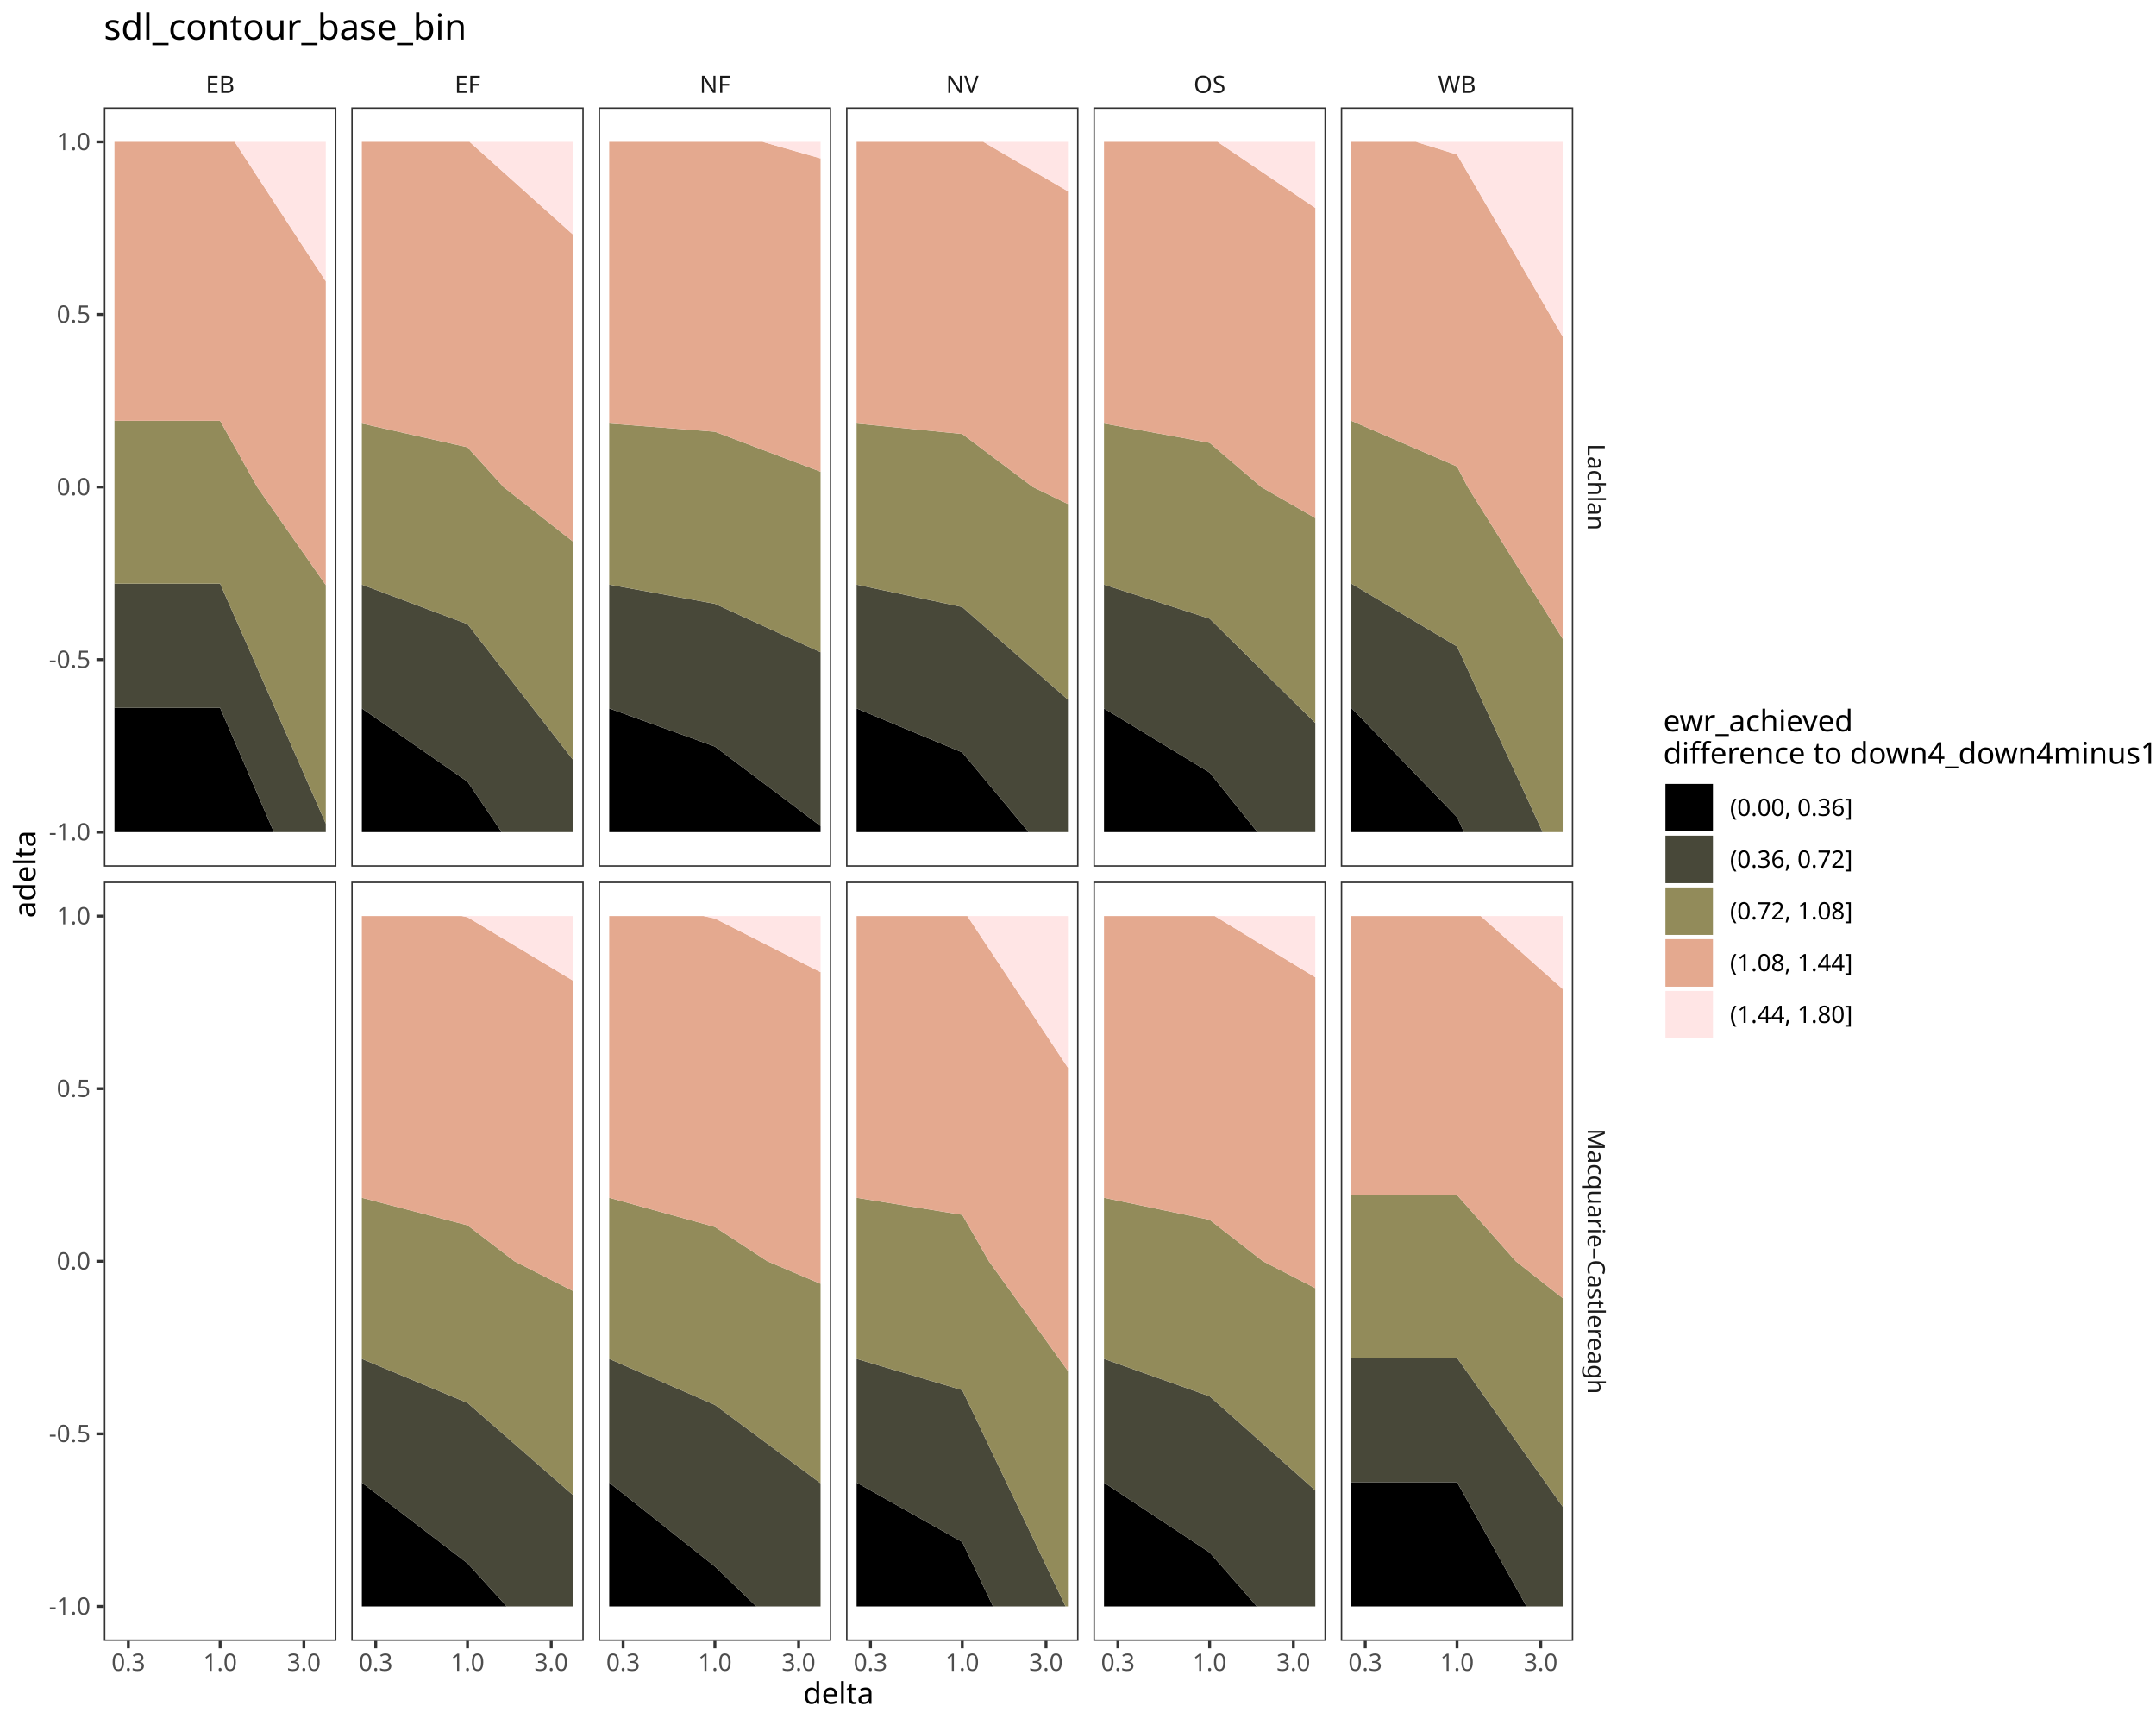
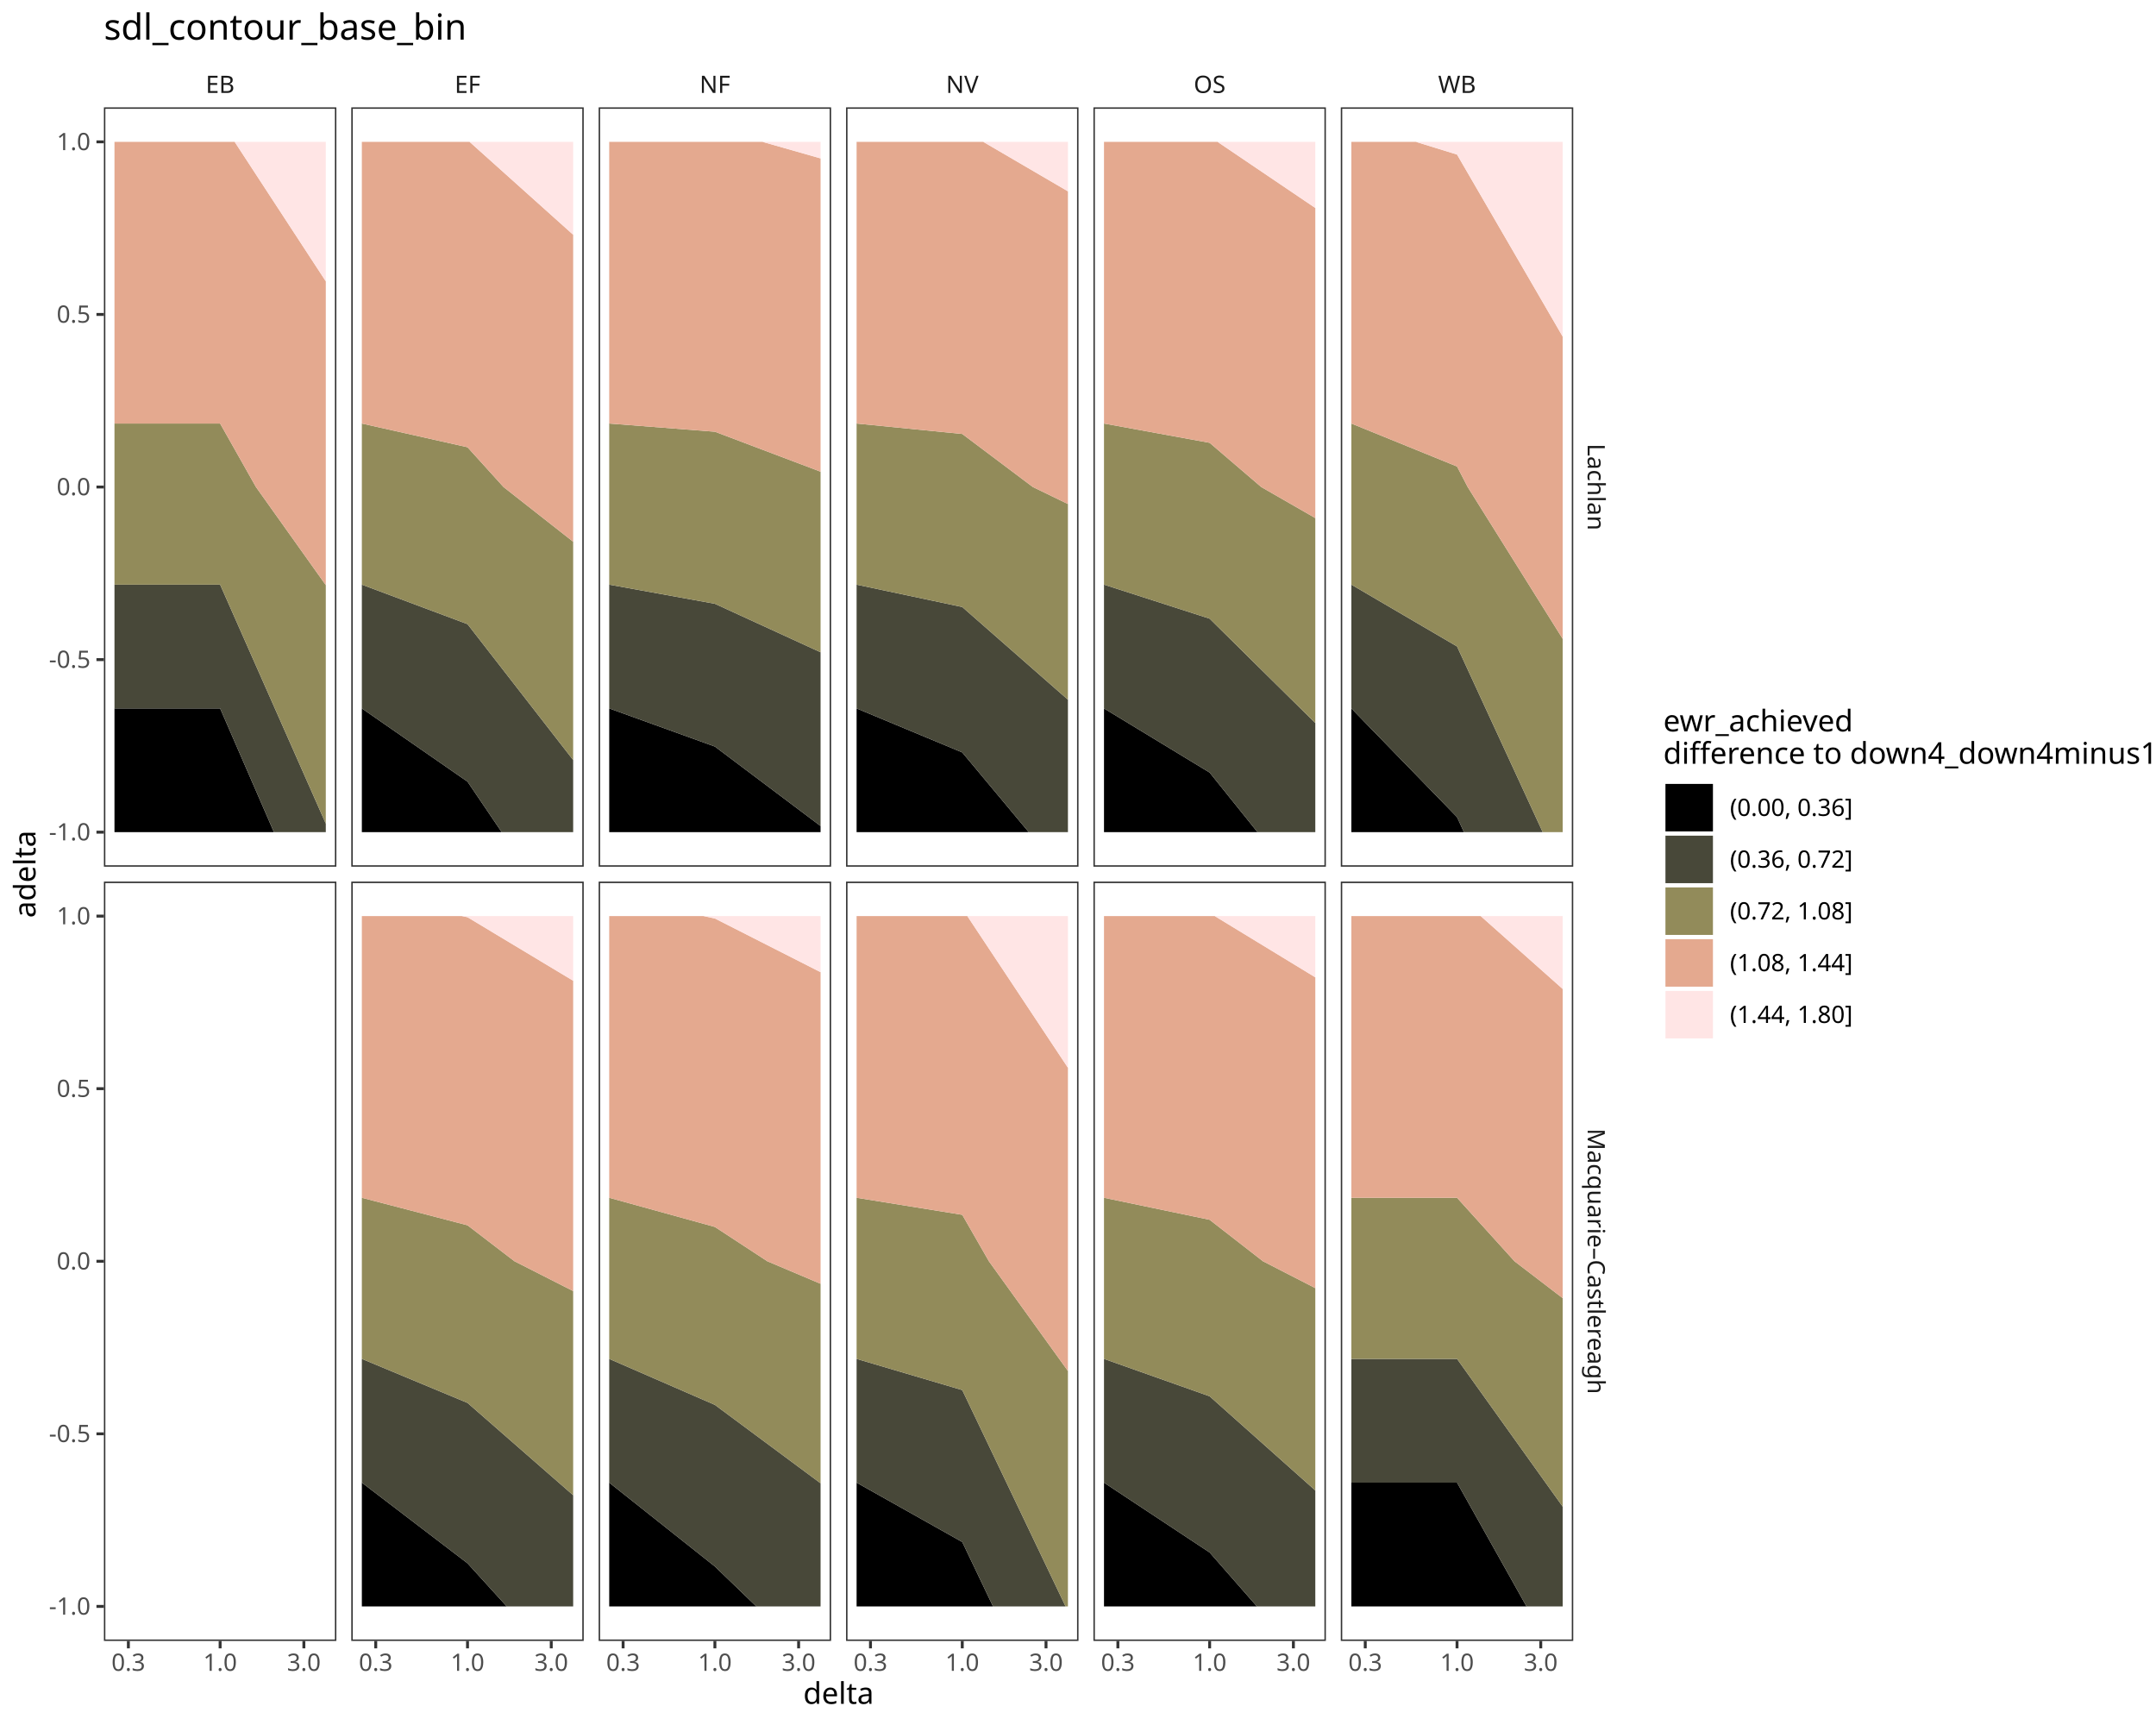
<svg xmlns="http://www.w3.org/2000/svg" class="svglite" data-engine-version="2.0" width="720.00pt" height="576.00pt" viewBox="0 0 720.00 576.00">
  <defs>
    <style type="text/css">
    .svglite line, .svglite polyline, .svglite polygon, .svglite path, .svglite rect, .svglite circle {
      fill: none;
      stroke: #000000;
      stroke-linecap: round;
      stroke-linejoin: round;
      stroke-miterlimit: 10.00;
    }
  </style>
  </defs>
  <rect width="100%" height="100%" style="stroke: none; fill: #FFFFFF;" />
  <defs>
    <clipPath id="cpMC4wMHw3MjAuMDB8MC4wMHw1NzYuMDA=">
      <rect x="0.00" y="0.00" width="720.00" height="576.00" />
    </clipPath>
  </defs>
  <g clip-path="url(#cpMC4wMHw3MjAuMDB8MC4wMHw1NzYuMDA=)">
    <rect x="0" y="0.00" width="720.00" height="576.00" style="stroke-width: 0.97; stroke: #FFFFFF; fill: #FFFFFF;" />
  </g>
  <defs>
    <clipPath id="cpMzQuNzB8MTEyLjMzfDM1Ljg1fDI4OS4zOQ==">
      <rect x="34.70" y="35.85" width="77.63" height="253.55" />
    </clipPath>
  </defs>
  <g clip-path="url(#cpMzQuNzB8MTEyLjMzfDM1Ljg1fDI4OS4zOQ==)">
    <rect x="34.70" y="35.85" width="77.63" height="253.55" style="stroke-width: 0.97; stroke: none; fill: #FFFFFF;" />
-     <path d="M 91.48 277.87 L 73.51 236.38 L 38.23 236.38 L 38.23 277.87 L 73.51 277.87 Z" style="fill-rule: evenodd; fill: #000000; stroke-width: 1.07; stroke: none; stroke-linecap: butt;" />
-     <path d="M 91.48 277.87 L 108.80 277.87 L 108.80 275.02 L 73.51 194.89 L 38.23 194.89 L 38.23 236.38 L 73.51 236.38 Z" style="fill-rule: evenodd; fill: #484839; stroke-width: 1.07; stroke: none; stroke-linecap: butt;" />
-     <path d="M 85.89 162.62 L 73.51 140.51 L 38.23 140.51 L 38.23 162.62 L 38.23 194.89 L 73.51 194.89 L 108.80 275.02 L 108.80 195.37 Z" style="fill-rule: evenodd; fill: #928B5A; stroke-width: 1.07; stroke: none; stroke-linecap: butt;" />
-     <path d="M 38.23 47.37 L 38.23 140.51 L 73.51 140.51 L 85.89 162.62 L 108.80 195.37 L 108.80 162.62 L 108.80 93.93 L 78.37 47.37 L 73.51 47.37 Z" style="fill-rule: evenodd; fill: #E4A98F; stroke-width: 1.07; stroke: none; stroke-linecap: butt;" />
+     <path d="M 91.48 277.87 L 73.51 236.55 L 38.23 236.55 L 38.23 277.87 L 73.51 277.87 Z" style="fill-rule: evenodd; fill: #000000; stroke-width: 1.07; stroke: none; stroke-linecap: butt;" />
+     <path d="M 91.48 277.87 L 108.80 277.87 L 108.80 275.02 L 73.51 195.22 L 38.23 195.22 L 38.23 236.55 L 73.51 236.55 Z" style="fill-rule: evenodd; fill: #484839; stroke-width: 1.07; stroke: none; stroke-linecap: butt;" />
+     <path d="M 85.48 162.62 L 73.51 141.42 L 38.23 141.42 L 38.23 162.62 L 38.23 195.22 L 73.51 195.22 L 108.80 275.02 L 108.80 195.37 Z" style="fill-rule: evenodd; fill: #928B5A; stroke-width: 1.07; stroke: none; stroke-linecap: butt;" />
+     <path d="M 38.23 47.37 L 38.23 141.42 L 73.51 141.42 L 85.48 162.62 L 108.80 195.37 L 108.80 162.62 L 108.80 93.93 L 78.37 47.37 L 73.51 47.37 Z" style="fill-rule: evenodd; fill: #E4A98F; stroke-width: 1.07; stroke: none; stroke-linecap: butt;" />
    <path d="M 78.37 47.37 L 108.80 93.93 L 108.80 47.37 Z" style="fill-rule: evenodd; fill: #FFE5E5; stroke-width: 1.07; stroke: none; stroke-linecap: butt;" />
    <rect x="34.70" y="35.85" width="77.63" height="253.55" style="stroke-width: 0.97; stroke: #333333;" />
  </g>
  <g clip-path="url(#cpMC4wMHw3MjAuMDB8MC4wMHw1NzYuMDA=)">
</g>
  <defs>
    <clipPath id="cpMzQuNzB8MTEyLjMzfDI5NC4zOHw1NDcuOTI=">
      <rect x="34.70" y="294.38" width="77.63" height="253.55" />
    </clipPath>
  </defs>
  <g clip-path="url(#cpMzQuNzB8MTEyLjMzfDI5NC4zOHw1NDcuOTI=)">
    <rect x="34.70" y="294.38" width="77.63" height="253.55" style="stroke-width: 0.97; stroke: none; fill: #FFFFFF;" />
    <rect x="34.70" y="294.38" width="77.63" height="253.55" style="stroke-width: 0.97; stroke: #333333;" />
  </g>
  <g clip-path="url(#cpMC4wMHw3MjAuMDB8MC4wMHw1NzYuMDA=)">
</g>
  <defs>
    <clipPath id="cpMTE3LjMxfDE5NC45NHwzNS44NXwyODkuMzk=">
      <rect x="117.31" y="35.85" width="77.63" height="253.55" />
    </clipPath>
  </defs>
  <g clip-path="url(#cpMTE3LjMxfDE5NC45NHwzNS44NXwyODkuMzk=)">
    <rect x="117.31" y="35.85" width="77.63" height="253.55" style="stroke-width: 0.97; stroke: none; fill: #FFFFFF;" />
    <path d="M 167.55 277.87 L 156.13 261.01 L 120.84 236.55 L 120.84 277.87 L 156.13 277.87 Z" style="fill-rule: evenodd; fill: #000000; stroke-width: 1.07; stroke: none; stroke-linecap: butt;" />
    <path d="M 167.55 277.87 L 191.41 277.87 L 191.41 253.79 L 156.13 208.41 L 120.84 195.22 L 120.84 236.55 L 156.13 261.01 Z" style="fill-rule: evenodd; fill: #484839; stroke-width: 1.07; stroke: none; stroke-linecap: butt;" />
    <path d="M 168.15 162.62 L 156.13 149.34 L 120.84 141.42 L 120.84 162.62 L 120.84 195.22 L 156.13 208.41 L 191.41 253.79 L 191.41 180.89 Z" style="fill-rule: evenodd; fill: #928B5A; stroke-width: 1.07; stroke: none; stroke-linecap: butt;" />
    <path d="M 120.84 47.37 L 120.84 141.42 L 156.13 149.34 L 168.15 162.62 L 191.41 180.89 L 191.41 162.62 L 191.41 78.38 L 156.82 47.37 L 156.13 47.37 Z" style="fill-rule: evenodd; fill: #E4A98F; stroke-width: 1.07; stroke: none; stroke-linecap: butt;" />
    <path d="M 156.82 47.37 L 191.41 78.38 L 191.41 47.37 Z" style="fill-rule: evenodd; fill: #FFE5E5; stroke-width: 1.07; stroke: none; stroke-linecap: butt;" />
    <rect x="117.31" y="35.85" width="77.63" height="253.55" style="stroke-width: 0.97; stroke: #333333;" />
  </g>
  <g clip-path="url(#cpMC4wMHw3MjAuMDB8MC4wMHw1NzYuMDA=)">
</g>
  <defs>
    <clipPath id="cpMTE3LjMxfDE5NC45NHwyOTQuMzh8NTQ3Ljky">
      <rect x="117.31" y="294.38" width="77.63" height="253.55" />
    </clipPath>
  </defs>
  <g clip-path="url(#cpMTE3LjMxfDE5NC45NHwyOTQuMzh8NTQ3Ljky)">
    <rect x="117.31" y="294.38" width="77.63" height="253.55" style="stroke-width: 0.97; stroke: none; fill: #FFFFFF;" />
    <path d="M 169.22 536.40 L 156.13 522.01 L 120.84 495.07 L 120.84 536.40 L 156.13 536.40 Z" style="fill-rule: evenodd; fill: #000000; stroke-width: 1.07; stroke: none; stroke-linecap: butt;" />
    <path d="M 169.22 536.40 L 191.41 536.40 L 191.41 499.28 L 156.13 468.45 L 120.84 453.75 L 120.84 495.07 L 156.13 522.01 Z" style="fill-rule: evenodd; fill: #484839; stroke-width: 1.07; stroke: none; stroke-linecap: butt;" />
    <path d="M 171.81 421.15 L 156.13 409.14 L 120.84 399.95 L 120.84 421.15 L 120.84 453.75 L 156.13 468.45 L 191.41 499.28 L 191.41 431.10 Z" style="fill-rule: evenodd; fill: #928B5A; stroke-width: 1.07; stroke: none; stroke-linecap: butt;" />
    <path d="M 154.22 305.90 L 120.84 305.90 L 120.84 399.95 L 156.13 409.14 L 171.81 421.15 L 191.41 431.10 L 191.41 421.15 L 191.41 327.48 L 156.13 306.27 Z" style="fill-rule: evenodd; fill: #E4A98F; stroke-width: 1.07; stroke: none; stroke-linecap: butt;" />
    <path d="M 191.41 305.90 L 156.13 305.90 L 154.22 305.90 L 156.13 306.27 L 191.41 327.48 Z" style="fill-rule: evenodd; fill: #FFE5E5; stroke-width: 1.07; stroke: none; stroke-linecap: butt;" />
    <rect x="117.31" y="294.38" width="77.63" height="253.55" style="stroke-width: 0.97; stroke: #333333;" />
  </g>
  <g clip-path="url(#cpMC4wMHw3MjAuMDB8MC4wMHw1NzYuMDA=)">
</g>
  <defs>
    <clipPath id="cpMTk5LjkyfDI3Ny41NXwzNS44NXwyODkuMzk=">
      <rect x="199.92" y="35.85" width="77.63" height="253.55" />
    </clipPath>
  </defs>
  <g clip-path="url(#cpMTk5LjkyfDI3Ny41NXwzNS44NXwyODkuMzk=)">
    <rect x="199.92" y="35.85" width="77.63" height="253.55" style="stroke-width: 0.97; stroke: none; fill: #FFFFFF;" />
    <path d="M 274.03 275.82 L 238.74 249.29 L 203.45 236.55 L 203.45 277.87 L 238.74 277.87 L 274.03 277.87 Z" style="fill-rule: evenodd; fill: #000000; stroke-width: 1.07; stroke: none; stroke-linecap: butt;" />
    <path d="M 274.03 217.80 L 238.74 201.61 L 203.45 195.22 L 203.45 236.55 L 238.74 249.29 L 274.03 275.82 Z" style="fill-rule: evenodd; fill: #484839; stroke-width: 1.07; stroke: none; stroke-linecap: butt;" />
    <path d="M 274.03 162.62 L 274.03 157.50 L 238.74 144.16 L 203.45 141.42 L 203.45 162.62 L 203.45 195.22 L 238.74 201.61 L 274.03 217.80 Z" style="fill-rule: evenodd; fill: #928B5A; stroke-width: 1.07; stroke: none; stroke-linecap: butt;" />
    <path d="M 254.66 47.37 L 238.74 47.37 L 203.45 47.37 L 203.45 141.42 L 238.74 144.16 L 274.03 157.50 L 274.03 52.89 Z" style="fill-rule: evenodd; fill: #E4A98F; stroke-width: 1.07; stroke: none; stroke-linecap: butt;" />
    <path d="M 254.66 47.37 L 274.03 52.89 L 274.03 47.37 Z" style="fill-rule: evenodd; fill: #FFE5E5; stroke-width: 1.07; stroke: none; stroke-linecap: butt;" />
    <rect x="199.92" y="35.85" width="77.63" height="253.55" style="stroke-width: 0.97; stroke: #333333;" />
  </g>
  <g clip-path="url(#cpMC4wMHw3MjAuMDB8MC4wMHw1NzYuMDA=)">
</g>
  <defs>
    <clipPath id="cpMTk5LjkyfDI3Ny41NXwyOTQuMzh8NTQ3Ljky">
      <rect x="199.92" y="294.38" width="77.63" height="253.55" />
    </clipPath>
  </defs>
  <g clip-path="url(#cpMTk5LjkyfDI3Ny41NXwyOTQuMzh8NTQ3Ljky)">
    <rect x="199.92" y="294.38" width="77.63" height="253.55" style="stroke-width: 0.97; stroke: none; fill: #FFFFFF;" />
    <path d="M 252.58 536.40 L 238.74 523.07 L 203.45 495.07 L 203.45 536.40 L 238.74 536.40 Z" style="fill-rule: evenodd; fill: #000000; stroke-width: 1.07; stroke: none; stroke-linecap: butt;" />
    <path d="M 252.58 536.40 L 274.03 536.40 L 274.03 495.28 L 238.74 469.11 L 203.45 453.75 L 203.45 495.07 L 238.74 523.07 Z" style="fill-rule: evenodd; fill: #484839; stroke-width: 1.07; stroke: none; stroke-linecap: butt;" />
    <path d="M 256.25 421.15 L 238.74 409.69 L 203.45 399.95 L 203.45 421.15 L 203.45 453.75 L 238.74 469.11 L 274.03 495.28 L 274.03 428.67 Z" style="fill-rule: evenodd; fill: #928B5A; stroke-width: 1.07; stroke: none; stroke-linecap: butt;" />
    <path d="M 234.96 305.90 L 203.45 305.90 L 203.45 399.95 L 238.74 409.69 L 256.25 421.15 L 274.03 428.67 L 274.03 421.15 L 274.03 324.62 L 238.74 306.69 Z" style="fill-rule: evenodd; fill: #E4A98F; stroke-width: 1.07; stroke: none; stroke-linecap: butt;" />
    <path d="M 274.03 305.90 L 238.74 305.90 L 234.96 305.90 L 238.74 306.69 L 274.03 324.62 Z" style="fill-rule: evenodd; fill: #FFE5E5; stroke-width: 1.07; stroke: none; stroke-linecap: butt;" />
    <rect x="199.92" y="294.38" width="77.63" height="253.55" style="stroke-width: 0.97; stroke: #333333;" />
  </g>
  <g clip-path="url(#cpMC4wMHw3MjAuMDB8MC4wMHw1NzYuMDA=)">
</g>
  <defs>
    <clipPath id="cpMjgyLjU0fDM2MC4xN3wzNS44NXwyODkuMzk=">
      <rect x="282.54" y="35.85" width="77.63" height="253.55" />
    </clipPath>
  </defs>
  <g clip-path="url(#cpMjgyLjU0fDM2MC4xN3wzNS44NXwyODkuMzk=)">
    <rect x="282.54" y="35.85" width="77.63" height="253.55" style="stroke-width: 0.97; stroke: none; fill: #FFFFFF;" />
    <path d="M 343.55 277.87 L 321.35 251.25 L 286.06 236.55 L 286.06 277.87 L 321.35 277.87 Z" style="fill-rule: evenodd; fill: #000000; stroke-width: 1.07; stroke: none; stroke-linecap: butt;" />
    <path d="M 343.55 277.87 L 356.64 277.87 L 356.64 233.64 L 321.35 202.69 L 286.06 195.22 L 286.06 236.55 L 321.35 251.25 Z" style="fill-rule: evenodd; fill: #484839; stroke-width: 1.07; stroke: none; stroke-linecap: butt;" />
    <path d="M 344.92 162.62 L 321.35 144.91 L 286.06 141.42 L 286.06 162.62 L 286.06 195.22 L 321.35 202.69 L 356.64 233.64 L 356.64 168.30 Z" style="fill-rule: evenodd; fill: #928B5A; stroke-width: 1.07; stroke: none; stroke-linecap: butt;" />
    <path d="M 286.06 47.37 L 286.06 141.42 L 321.35 144.91 L 344.92 162.62 L 356.64 168.30 L 356.64 162.62 L 356.64 63.88 L 328.37 47.37 L 321.35 47.37 Z" style="fill-rule: evenodd; fill: #E4A98F; stroke-width: 1.07; stroke: none; stroke-linecap: butt;" />
    <path d="M 328.37 47.37 L 356.64 63.88 L 356.64 47.37 Z" style="fill-rule: evenodd; fill: #FFE5E5; stroke-width: 1.07; stroke: none; stroke-linecap: butt;" />
    <rect x="282.54" y="35.85" width="77.63" height="253.55" style="stroke-width: 0.97; stroke: #333333;" />
  </g>
  <g clip-path="url(#cpMC4wMHw3MjAuMDB8MC4wMHw1NzYuMDA=)">
</g>
  <defs>
    <clipPath id="cpMjgyLjU0fDM2MC4xN3wyOTQuMzh8NTQ3Ljky">
      <rect x="282.54" y="294.38" width="77.63" height="253.55" />
    </clipPath>
  </defs>
  <g clip-path="url(#cpMjgyLjU0fDM2MC4xN3wyOTQuMzh8NTQ3Ljky)">
    <rect x="282.54" y="294.38" width="77.63" height="253.55" style="stroke-width: 0.97; stroke: none; fill: #FFFFFF;" />
    <path d="M 331.62 536.40 L 321.35 514.90 L 286.06 495.07 L 286.06 536.40 L 321.35 536.40 Z" style="fill-rule: evenodd; fill: #000000; stroke-width: 1.07; stroke: none; stroke-linecap: butt;" />
    <path d="M 331.62 536.40 L 355.85 536.40 L 321.35 464.17 L 286.06 453.75 L 286.06 495.07 L 321.35 514.90 Z" style="fill-rule: evenodd; fill: #484839; stroke-width: 1.07; stroke: none; stroke-linecap: butt;" />
    <path d="M 355.85 536.40 L 356.64 536.40 L 356.64 457.79 L 330.25 421.15 L 321.35 405.64 L 286.06 399.95 L 286.06 421.15 L 286.06 453.75 L 321.35 464.17 Z" style="fill-rule: evenodd; fill: #928B5A; stroke-width: 1.07; stroke: none; stroke-linecap: butt;" />
    <path d="M 286.06 305.90 L 286.06 399.95 L 321.35 405.64 L 330.25 421.15 L 356.64 457.79 L 356.64 421.15 L 356.64 356.53 L 323.05 305.90 L 321.35 305.90 Z" style="fill-rule: evenodd; fill: #E4A98F; stroke-width: 1.07; stroke: none; stroke-linecap: butt;" />
    <path d="M 323.05 305.90 L 356.64 356.53 L 356.64 305.90 Z" style="fill-rule: evenodd; fill: #FFE5E5; stroke-width: 1.07; stroke: none; stroke-linecap: butt;" />
    <rect x="282.54" y="294.38" width="77.63" height="253.55" style="stroke-width: 0.97; stroke: #333333;" />
  </g>
  <g clip-path="url(#cpMC4wMHw3MjAuMDB8MC4wMHw1NzYuMDA=)">
</g>
  <defs>
    <clipPath id="cpMzY1LjE1fDQ0Mi43OHwzNS44NXwyODkuMzk=">
      <rect x="365.15" y="35.85" width="77.63" height="253.55" />
    </clipPath>
  </defs>
  <g clip-path="url(#cpMzY1LjE1fDQ0Mi43OHwzNS44NXwyODkuMzk=)">
    <rect x="365.15" y="35.85" width="77.63" height="253.55" style="stroke-width: 0.97; stroke: none; fill: #FFFFFF;" />
    <path d="M 419.95 277.87 L 403.96 257.97 L 368.68 236.55 L 368.68 277.87 L 403.96 277.87 Z" style="fill-rule: evenodd; fill: #000000; stroke-width: 1.07; stroke: none; stroke-linecap: butt;" />
    <path d="M 419.95 277.87 L 439.25 277.87 L 439.25 241.43 L 403.96 206.58 L 368.68 195.22 L 368.68 236.55 L 403.96 257.97 Z" style="fill-rule: evenodd; fill: #484839; stroke-width: 1.07; stroke: none; stroke-linecap: butt;" />
    <path d="M 421.19 162.62 L 403.96 147.86 L 368.68 141.42 L 368.68 162.62 L 368.68 195.22 L 403.96 206.58 L 439.25 241.43 L 439.25 172.99 Z" style="fill-rule: evenodd; fill: #928B5A; stroke-width: 1.07; stroke: none; stroke-linecap: butt;" />
    <path d="M 368.68 47.37 L 368.68 141.42 L 403.96 147.86 L 421.19 162.62 L 439.25 172.99 L 439.25 162.62 L 439.25 69.44 L 406.61 47.37 L 403.96 47.37 Z" style="fill-rule: evenodd; fill: #E4A98F; stroke-width: 1.07; stroke: none; stroke-linecap: butt;" />
    <path d="M 406.61 47.37 L 439.25 69.44 L 439.25 47.37 Z" style="fill-rule: evenodd; fill: #FFE5E5; stroke-width: 1.07; stroke: none; stroke-linecap: butt;" />
    <rect x="365.15" y="35.85" width="77.63" height="253.55" style="stroke-width: 0.97; stroke: #333333;" />
  </g>
  <g clip-path="url(#cpMC4wMHw3MjAuMDB8MC4wMHw1NzYuMDA=)">
</g>
  <defs>
    <clipPath id="cpMzY1LjE1fDQ0Mi43OHwyOTQuMzh8NTQ3Ljky">
      <rect x="365.15" y="294.38" width="77.63" height="253.55" />
    </clipPath>
  </defs>
  <g clip-path="url(#cpMzY1LjE1fDQ0Mi43OHwyOTQuMzh8NTQ3Ljky)">
    <rect x="365.15" y="294.38" width="77.63" height="253.55" style="stroke-width: 0.97; stroke: none; fill: #FFFFFF;" />
    <path d="M 419.74 536.40 L 403.96 518.39 L 368.68 495.07 L 368.68 536.40 L 403.96 536.40 Z" style="fill-rule: evenodd; fill: #000000; stroke-width: 1.07; stroke: none; stroke-linecap: butt;" />
    <path d="M 419.74 536.40 L 439.25 536.40 L 439.25 497.68 L 403.96 466.24 L 368.68 453.75 L 368.68 495.07 L 403.96 518.39 Z" style="fill-rule: evenodd; fill: #484839; stroke-width: 1.07; stroke: none; stroke-linecap: butt;" />
    <path d="M 421.77 421.15 L 403.96 407.30 L 368.68 399.95 L 368.68 421.15 L 368.68 453.75 L 403.96 466.24 L 439.25 497.68 L 439.25 430.12 Z" style="fill-rule: evenodd; fill: #928B5A; stroke-width: 1.07; stroke: none; stroke-linecap: butt;" />
    <path d="M 368.68 305.90 L 368.68 399.95 L 403.96 407.30 L 421.77 421.15 L 439.25 430.12 L 439.25 421.15 L 439.25 326.34 L 405.69 305.90 L 403.96 305.90 Z" style="fill-rule: evenodd; fill: #E4A98F; stroke-width: 1.07; stroke: none; stroke-linecap: butt;" />
    <path d="M 405.69 305.90 L 439.25 326.34 L 439.25 305.90 Z" style="fill-rule: evenodd; fill: #FFE5E5; stroke-width: 1.07; stroke: none; stroke-linecap: butt;" />
    <rect x="365.15" y="294.38" width="77.63" height="253.55" style="stroke-width: 0.97; stroke: #333333;" />
  </g>
  <g clip-path="url(#cpMC4wMHw3MjAuMDB8MC4wMHw1NzYuMDA=)">
</g>
  <defs>
    <clipPath id="cpNDQ3Ljc2fDUyNS4zOXwzNS44NXwyODkuMzk=">
      <rect x="447.76" y="35.85" width="77.63" height="253.55" />
    </clipPath>
  </defs>
  <g clip-path="url(#cpNDQ3Ljc2fDUyNS4zOXwzNS44NXwyODkuMzk=)">
    <rect x="447.76" y="35.85" width="77.63" height="253.55" style="stroke-width: 0.97; stroke: none; fill: #FFFFFF;" />
-     <path d="M 488.89 277.87 L 486.58 272.85 L 451.29 236.38 L 451.29 277.87 L 486.58 277.87 Z" style="fill-rule: evenodd; fill: #000000; stroke-width: 1.07; stroke: none; stroke-linecap: butt;" />
-     <path d="M 488.89 277.87 L 515.19 277.87 L 486.58 215.86 L 451.29 194.89 L 451.29 236.38 L 486.58 272.85 Z" style="fill-rule: evenodd; fill: #484839; stroke-width: 1.07; stroke: none; stroke-linecap: butt;" />
-     <path d="M 515.19 277.87 L 521.86 277.87 L 521.86 213.31 L 490.14 162.62 L 486.58 155.77 L 451.29 140.51 L 451.29 162.62 L 451.29 194.89 L 486.58 215.86 Z" style="fill-rule: evenodd; fill: #928B5A; stroke-width: 1.07; stroke: none; stroke-linecap: butt;" />
-     <path d="M 472.86 47.37 L 451.29 47.37 L 451.29 140.51 L 486.58 155.77 L 490.14 162.62 L 521.86 213.31 L 521.86 162.62 L 521.86 112.38 L 486.58 51.60 Z" style="fill-rule: evenodd; fill: #E4A98F; stroke-width: 1.07; stroke: none; stroke-linecap: butt;" />
+     <path d="M 488.89 277.87 L 486.58 272.85 L 451.29 236.55 L 451.29 277.87 L 486.58 277.87 Z" style="fill-rule: evenodd; fill: #000000; stroke-width: 1.07; stroke: none; stroke-linecap: butt;" />
+     <path d="M 488.89 277.87 L 515.19 277.87 L 486.58 215.86 L 451.29 195.22 L 451.29 236.55 L 486.58 272.85 Z" style="fill-rule: evenodd; fill: #484839; stroke-width: 1.07; stroke: none; stroke-linecap: butt;" />
+     <path d="M 515.19 277.87 L 521.86 277.87 L 521.86 213.31 L 490.14 162.62 L 486.58 155.77 L 451.29 141.42 L 451.29 162.62 L 451.29 195.22 L 486.58 215.86 Z" style="fill-rule: evenodd; fill: #928B5A; stroke-width: 1.07; stroke: none; stroke-linecap: butt;" />
+     <path d="M 472.86 47.37 L 451.29 47.37 L 451.29 141.42 L 486.58 155.77 L 490.14 162.62 L 521.86 213.31 L 521.86 162.62 L 521.86 112.38 L 486.58 51.60 Z" style="fill-rule: evenodd; fill: #E4A98F; stroke-width: 1.07; stroke: none; stroke-linecap: butt;" />
    <path d="M 521.86 47.37 L 486.58 47.37 L 472.86 47.37 L 486.58 51.60 L 521.86 112.38 Z" style="fill-rule: evenodd; fill: #FFE5E5; stroke-width: 1.07; stroke: none; stroke-linecap: butt;" />
    <rect x="447.76" y="35.85" width="77.63" height="253.55" style="stroke-width: 0.97; stroke: #333333;" />
  </g>
  <g clip-path="url(#cpMC4wMHw3MjAuMDB8MC4wMHw1NzYuMDA=)">
</g>
  <defs>
    <clipPath id="cpNDQ3Ljc2fDUyNS4zOXwyOTQuMzh8NTQ3Ljky">
      <rect x="447.76" y="294.38" width="77.63" height="253.55" />
    </clipPath>
  </defs>
  <g clip-path="url(#cpNDQ3Ljc2fDUyNS4zOXwyOTQuMzh8NTQ3Ljky)">
    <rect x="447.76" y="294.38" width="77.63" height="253.55" style="stroke-width: 0.97; stroke: none; fill: #FFFFFF;" />
-     <path d="M 509.77 536.40 L 486.58 494.91 L 451.29 494.91 L 451.29 536.40 L 486.58 536.40 Z" style="fill-rule: evenodd; fill: #000000; stroke-width: 1.07; stroke: none; stroke-linecap: butt;" />
-     <path d="M 509.77 536.40 L 521.86 536.40 L 521.86 503.08 L 486.58 453.42 L 451.29 453.42 L 451.29 494.91 L 486.58 494.91 Z" style="fill-rule: evenodd; fill: #484839; stroke-width: 1.07; stroke: none; stroke-linecap: butt;" />
-     <path d="M 506.22 421.15 L 486.58 399.04 L 451.29 399.04 L 451.29 421.15 L 451.29 453.42 L 486.58 453.42 L 521.86 503.08 L 521.86 433.47 Z" style="fill-rule: evenodd; fill: #928B5A; stroke-width: 1.07; stroke: none; stroke-linecap: butt;" />
-     <path d="M 451.29 305.90 L 451.29 399.04 L 486.58 399.04 L 506.22 421.15 L 521.86 433.47 L 521.86 421.15 L 521.86 330.22 L 494.50 305.90 L 486.58 305.90 Z" style="fill-rule: evenodd; fill: #E4A98F; stroke-width: 1.07; stroke: none; stroke-linecap: butt;" />
+     <path d="M 509.77 536.40 L 486.58 495.07 L 451.29 495.07 L 451.29 536.40 L 486.58 536.40 Z" style="fill-rule: evenodd; fill: #000000; stroke-width: 1.07; stroke: none; stroke-linecap: butt;" />
+     <path d="M 509.77 536.40 L 521.86 536.40 L 521.86 503.08 L 486.58 453.75 L 451.29 453.75 L 451.29 495.07 L 486.58 495.07 Z" style="fill-rule: evenodd; fill: #484839; stroke-width: 1.07; stroke: none; stroke-linecap: butt;" />
+     <path d="M 505.77 421.15 L 486.58 399.95 L 451.29 399.95 L 451.29 421.15 L 451.29 453.75 L 486.58 453.75 L 521.86 503.08 L 521.86 433.47 Z" style="fill-rule: evenodd; fill: #928B5A; stroke-width: 1.07; stroke: none; stroke-linecap: butt;" />
+     <path d="M 451.29 305.90 L 451.29 399.95 L 486.58 399.95 L 505.77 421.15 L 521.86 433.47 L 521.86 421.15 L 521.86 330.22 L 494.50 305.90 L 486.58 305.90 Z" style="fill-rule: evenodd; fill: #E4A98F; stroke-width: 1.07; stroke: none; stroke-linecap: butt;" />
    <path d="M 494.50 305.90 L 521.86 330.22 L 521.86 305.90 Z" style="fill-rule: evenodd; fill: #FFE5E5; stroke-width: 1.07; stroke: none; stroke-linecap: butt;" />
    <rect x="447.76" y="294.38" width="77.63" height="253.55" style="stroke-width: 0.97; stroke: #333333;" />
  </g>
  <g clip-path="url(#cpMC4wMHw3MjAuMDB8MC4wMHw1NzYuMDA=)">
</g>
  <defs>
    <clipPath id="cpMzQuNzB8MTEyLjMzfDIwLjcxfDM1Ljg1">
      <rect x="34.70" y="20.71" width="77.63" height="15.14" />
    </clipPath>
  </defs>
  <g clip-path="url(#cpMzQuNzB8MTEyLjMzfDIwLjcxfDM1Ljg1)">
    <text x="73.51" y="31.03" text-anchor="middle" style="font-size: 8.00px; fill: #1A1A1A; font-family: sans;" textLength="10.68px" lengthAdjust="spacingAndGlyphs">EB</text>
  </g>
  <g clip-path="url(#cpMC4wMHw3MjAuMDB8MC4wMHw1NzYuMDA=)">
</g>
  <defs>
    <clipPath id="cpMTE3LjMxfDE5NC45NHwyMC43MXwzNS44NQ==">
      <rect x="117.31" y="20.71" width="77.63" height="15.14" />
    </clipPath>
  </defs>
  <g clip-path="url(#cpMTE3LjMxfDE5NC45NHwyMC43MXwzNS44NQ==)">
    <text x="156.13" y="31.03" text-anchor="middle" style="font-size: 8.00px; fill: #1A1A1A; font-family: sans;" textLength="10.22px" lengthAdjust="spacingAndGlyphs">EF</text>
  </g>
  <g clip-path="url(#cpMC4wMHw3MjAuMDB8MC4wMHw1NzYuMDA=)">
</g>
  <defs>
    <clipPath id="cpMTk5LjkyfDI3Ny41NXwyMC43MXwzNS44NQ==">
      <rect x="199.92" y="20.71" width="77.63" height="15.14" />
    </clipPath>
  </defs>
  <g clip-path="url(#cpMTk5LjkyfDI3Ny41NXwyMC43MXwzNS44NQ==)">
    <text x="238.74" y="31.03" text-anchor="middle" style="font-size: 8.00px; fill: #1A1A1A; font-family: sans;" textLength="10.67px" lengthAdjust="spacingAndGlyphs">NF</text>
  </g>
  <g clip-path="url(#cpMC4wMHw3MjAuMDB8MC4wMHw1NzYuMDA=)">
</g>
  <defs>
    <clipPath id="cpMjgyLjU0fDM2MC4xN3wyMC43MXwzNS44NQ==">
      <rect x="282.54" y="20.71" width="77.63" height="15.14" />
    </clipPath>
  </defs>
  <g clip-path="url(#cpMjgyLjU0fDM2MC4xN3wyMC43MXwzNS44NQ==)">
    <text x="321.35" y="31.03" text-anchor="middle" style="font-size: 8.00px; fill: #1A1A1A; font-family: sans;" textLength="11.12px" lengthAdjust="spacingAndGlyphs">NV</text>
  </g>
  <g clip-path="url(#cpMC4wMHw3MjAuMDB8MC4wMHw1NzYuMDA=)">
</g>
  <defs>
    <clipPath id="cpMzY1LjE1fDQ0Mi43OHwyMC43MXwzNS44NQ==">
      <rect x="365.15" y="20.71" width="77.63" height="15.14" />
    </clipPath>
  </defs>
  <g clip-path="url(#cpMzY1LjE1fDQ0Mi43OHwyMC43MXwzNS44NQ==)">
    <text x="403.96" y="31.03" text-anchor="middle" style="font-size: 8.00px; fill: #1A1A1A; font-family: sans;" textLength="11.56px" lengthAdjust="spacingAndGlyphs">OS</text>
  </g>
  <g clip-path="url(#cpMC4wMHw3MjAuMDB8MC4wMHw1NzYuMDA=)">
</g>
  <defs>
    <clipPath id="cpNDQ3Ljc2fDUyNS4zOXwyMC43MXwzNS44NQ==">
      <rect x="447.76" y="20.71" width="77.63" height="15.14" />
    </clipPath>
  </defs>
  <g clip-path="url(#cpNDQ3Ljc2fDUyNS4zOXwyMC43MXwzNS44NQ==)">
    <text x="486.58" y="31.03" text-anchor="middle" style="font-size: 8.00px; fill: #1A1A1A; font-family: sans;" textLength="12.89px" lengthAdjust="spacingAndGlyphs">WB</text>
  </g>
  <g clip-path="url(#cpMC4wMHw3MjAuMDB8MC4wMHw1NzYuMDA=)">
</g>
  <defs>
    <clipPath id="cpNTI1LjM5fDU0MC41M3wzNS44NXwyODkuMzk=">
      <rect x="525.39" y="35.85" width="15.14" height="253.55" />
    </clipPath>
  </defs>
  <g clip-path="url(#cpNTI1LjM5fDU0MC41M3wzNS44NXwyODkuMzk=)">
    <text transform="translate(530.21,162.62) rotate(90)" text-anchor="middle" style="font-size: 8.00px; fill: #1A1A1A; font-family: sans;" textLength="28.03px" lengthAdjust="spacingAndGlyphs">Lachlan</text>
  </g>
  <g clip-path="url(#cpMC4wMHw3MjAuMDB8MC4wMHw1NzYuMDA=)">
</g>
  <defs>
    <clipPath id="cpNTI1LjM5fDU0MC41M3wyOTQuMzh8NTQ3Ljky">
      <rect x="525.39" y="294.38" width="15.14" height="253.55" />
    </clipPath>
  </defs>
  <g clip-path="url(#cpNTI1LjM5fDU0MC41M3wyOTQuMzh8NTQ3Ljky)">
    <text transform="translate(530.21,421.15) rotate(90)" text-anchor="middle" style="font-size: 8.00px; fill: #1A1A1A; font-family: sans;" textLength="84.95px" lengthAdjust="spacingAndGlyphs">Macquarie–Castlereagh</text>
  </g>
  <g clip-path="url(#cpMC4wMHw3MjAuMDB8MC4wMHw1NzYuMDA=)">
    <polyline points="42.87,550.41 42.87,547.92 " style="stroke-width: 0.97; stroke: #333333; stroke-linecap: butt;" />
    <polyline points="73.51,550.41 73.51,547.92 " style="stroke-width: 0.97; stroke: #333333; stroke-linecap: butt;" />
    <polyline points="101.48,550.41 101.48,547.92 " style="stroke-width: 0.97; stroke: #333333; stroke-linecap: butt;" />
    <text x="42.87" y="557.91" text-anchor="middle" style="font-size: 8.00px; fill: #4D4D4D; font-family: sans;" textLength="11.12px" lengthAdjust="spacingAndGlyphs">0.3</text>
    <text x="73.51" y="557.91" text-anchor="middle" style="font-size: 8.00px; fill: #4D4D4D; font-family: sans;" textLength="11.12px" lengthAdjust="spacingAndGlyphs">1.0</text>
    <text x="101.48" y="557.91" text-anchor="middle" style="font-size: 8.00px; fill: #4D4D4D; font-family: sans;" textLength="11.12px" lengthAdjust="spacingAndGlyphs">3.0</text>
    <polyline points="125.48,550.41 125.48,547.92 " style="stroke-width: 0.97; stroke: #333333; stroke-linecap: butt;" />
    <polyline points="156.13,550.41 156.13,547.92 " style="stroke-width: 0.97; stroke: #333333; stroke-linecap: butt;" />
    <polyline points="184.09,550.41 184.09,547.92 " style="stroke-width: 0.97; stroke: #333333; stroke-linecap: butt;" />
    <text x="125.48" y="557.91" text-anchor="middle" style="font-size: 8.00px; fill: #4D4D4D; font-family: sans;" textLength="11.12px" lengthAdjust="spacingAndGlyphs">0.3</text>
    <text x="156.13" y="557.91" text-anchor="middle" style="font-size: 8.00px; fill: #4D4D4D; font-family: sans;" textLength="11.12px" lengthAdjust="spacingAndGlyphs">1.0</text>
    <text x="184.09" y="557.91" text-anchor="middle" style="font-size: 8.00px; fill: #4D4D4D; font-family: sans;" textLength="11.12px" lengthAdjust="spacingAndGlyphs">3.0</text>
    <polyline points="208.09,550.41 208.09,547.92 " style="stroke-width: 0.97; stroke: #333333; stroke-linecap: butt;" />
    <polyline points="238.74,550.41 238.74,547.92 " style="stroke-width: 0.97; stroke: #333333; stroke-linecap: butt;" />
    <polyline points="266.70,550.41 266.70,547.92 " style="stroke-width: 0.97; stroke: #333333; stroke-linecap: butt;" />
    <text x="208.09" y="557.91" text-anchor="middle" style="font-size: 8.00px; fill: #4D4D4D; font-family: sans;" textLength="11.12px" lengthAdjust="spacingAndGlyphs">0.3</text>
    <text x="238.74" y="557.91" text-anchor="middle" style="font-size: 8.00px; fill: #4D4D4D; font-family: sans;" textLength="11.12px" lengthAdjust="spacingAndGlyphs">1.0</text>
    <text x="266.70" y="557.91" text-anchor="middle" style="font-size: 8.00px; fill: #4D4D4D; font-family: sans;" textLength="11.12px" lengthAdjust="spacingAndGlyphs">3.0</text>
    <polyline points="290.70,550.41 290.70,547.92 " style="stroke-width: 0.97; stroke: #333333; stroke-linecap: butt;" />
    <polyline points="321.35,550.41 321.35,547.92 " style="stroke-width: 0.97; stroke: #333333; stroke-linecap: butt;" />
    <polyline points="349.32,550.41 349.32,547.92 " style="stroke-width: 0.97; stroke: #333333; stroke-linecap: butt;" />
    <text x="290.70" y="557.91" text-anchor="middle" style="font-size: 8.00px; fill: #4D4D4D; font-family: sans;" textLength="11.12px" lengthAdjust="spacingAndGlyphs">0.3</text>
    <text x="321.35" y="557.91" text-anchor="middle" style="font-size: 8.00px; fill: #4D4D4D; font-family: sans;" textLength="11.12px" lengthAdjust="spacingAndGlyphs">1.0</text>
    <text x="349.32" y="557.91" text-anchor="middle" style="font-size: 8.00px; fill: #4D4D4D; font-family: sans;" textLength="11.12px" lengthAdjust="spacingAndGlyphs">3.0</text>
    <polyline points="373.32,550.41 373.32,547.92 " style="stroke-width: 0.97; stroke: #333333; stroke-linecap: butt;" />
    <polyline points="403.96,550.41 403.96,547.92 " style="stroke-width: 0.97; stroke: #333333; stroke-linecap: butt;" />
    <polyline points="431.93,550.41 431.93,547.92 " style="stroke-width: 0.97; stroke: #333333; stroke-linecap: butt;" />
    <text x="373.32" y="557.91" text-anchor="middle" style="font-size: 8.00px; fill: #4D4D4D; font-family: sans;" textLength="11.12px" lengthAdjust="spacingAndGlyphs">0.3</text>
    <text x="403.96" y="557.91" text-anchor="middle" style="font-size: 8.00px; fill: #4D4D4D; font-family: sans;" textLength="11.12px" lengthAdjust="spacingAndGlyphs">1.0</text>
    <text x="431.93" y="557.91" text-anchor="middle" style="font-size: 8.00px; fill: #4D4D4D; font-family: sans;" textLength="11.12px" lengthAdjust="spacingAndGlyphs">3.0</text>
    <polyline points="455.93,550.41 455.93,547.92 " style="stroke-width: 0.97; stroke: #333333; stroke-linecap: butt;" />
    <polyline points="486.58,550.41 486.58,547.92 " style="stroke-width: 0.97; stroke: #333333; stroke-linecap: butt;" />
    <polyline points="514.54,550.41 514.54,547.92 " style="stroke-width: 0.97; stroke: #333333; stroke-linecap: butt;" />
    <text x="455.93" y="557.91" text-anchor="middle" style="font-size: 8.00px; fill: #4D4D4D; font-family: sans;" textLength="11.12px" lengthAdjust="spacingAndGlyphs">0.3</text>
    <text x="486.58" y="557.91" text-anchor="middle" style="font-size: 8.00px; fill: #4D4D4D; font-family: sans;" textLength="11.12px" lengthAdjust="spacingAndGlyphs">1.0</text>
    <text x="514.54" y="557.91" text-anchor="middle" style="font-size: 8.00px; fill: #4D4D4D; font-family: sans;" textLength="11.12px" lengthAdjust="spacingAndGlyphs">3.0</text>
    <text x="30.22" y="280.62" text-anchor="end" style="font-size: 8.00px; fill: #4D4D4D; font-family: sans;" textLength="13.79px" lengthAdjust="spacingAndGlyphs">-1.0</text>
    <text x="30.22" y="223.00" text-anchor="end" style="font-size: 8.00px; fill: #4D4D4D; font-family: sans;" textLength="13.79px" lengthAdjust="spacingAndGlyphs">-0.5</text>
    <text x="30.22" y="165.37" text-anchor="end" style="font-size: 8.00px; fill: #4D4D4D; font-family: sans;" textLength="11.12px" lengthAdjust="spacingAndGlyphs">0.0</text>
    <text x="30.22" y="107.75" text-anchor="end" style="font-size: 8.00px; fill: #4D4D4D; font-family: sans;" textLength="11.12px" lengthAdjust="spacingAndGlyphs">0.5</text>
    <text x="30.22" y="50.13" text-anchor="end" style="font-size: 8.00px; fill: #4D4D4D; font-family: sans;" textLength="11.12px" lengthAdjust="spacingAndGlyphs">1.0</text>
    <polyline points="32.21,277.87 34.70,277.87 " style="stroke-width: 0.97; stroke: #333333; stroke-linecap: butt;" />
    <polyline points="32.21,220.25 34.70,220.25 " style="stroke-width: 0.97; stroke: #333333; stroke-linecap: butt;" />
    <polyline points="32.21,162.62 34.70,162.62 " style="stroke-width: 0.97; stroke: #333333; stroke-linecap: butt;" />
    <polyline points="32.21,105.00 34.70,105.00 " style="stroke-width: 0.97; stroke: #333333; stroke-linecap: butt;" />
    <polyline points="32.21,47.37 34.70,47.37 " style="stroke-width: 0.97; stroke: #333333; stroke-linecap: butt;" />
    <text x="30.22" y="539.15" text-anchor="end" style="font-size: 8.00px; fill: #4D4D4D; font-family: sans;" textLength="13.79px" lengthAdjust="spacingAndGlyphs">-1.0</text>
    <text x="30.22" y="481.52" text-anchor="end" style="font-size: 8.00px; fill: #4D4D4D; font-family: sans;" textLength="13.79px" lengthAdjust="spacingAndGlyphs">-0.5</text>
    <text x="30.22" y="423.90" text-anchor="end" style="font-size: 8.00px; fill: #4D4D4D; font-family: sans;" textLength="11.12px" lengthAdjust="spacingAndGlyphs">0.0</text>
    <text x="30.22" y="366.28" text-anchor="end" style="font-size: 8.00px; fill: #4D4D4D; font-family: sans;" textLength="11.12px" lengthAdjust="spacingAndGlyphs">0.5</text>
    <text x="30.22" y="308.65" text-anchor="end" style="font-size: 8.00px; fill: #4D4D4D; font-family: sans;" textLength="11.12px" lengthAdjust="spacingAndGlyphs">1.0</text>
    <polyline points="32.21,536.40 34.70,536.40 " style="stroke-width: 0.97; stroke: #333333; stroke-linecap: butt;" />
    <polyline points="32.21,478.77 34.70,478.77 " style="stroke-width: 0.97; stroke: #333333; stroke-linecap: butt;" />
    <polyline points="32.21,421.15 34.70,421.15 " style="stroke-width: 0.97; stroke: #333333; stroke-linecap: butt;" />
    <polyline points="32.21,363.52 34.70,363.52 " style="stroke-width: 0.97; stroke: #333333; stroke-linecap: butt;" />
    <polyline points="32.21,305.90 34.70,305.90 " style="stroke-width: 0.97; stroke: #333333; stroke-linecap: butt;" />
    <text x="280.04" y="568.94" text-anchor="middle" style="font-size: 10.00px; font-family: sans;" textLength="21.68px" lengthAdjust="spacingAndGlyphs">delta</text>
    <text transform="translate(11.86,291.88) rotate(-90)" text-anchor="middle" style="font-size: 10.00px; font-family: sans;" textLength="27.25px" lengthAdjust="spacingAndGlyphs">adelta</text>
    <rect x="550.49" y="231.33" width="164.53" height="121.10" style="stroke-width: 0.97; stroke: none; fill: #FFFFFF;" />
    <text x="555.47" y="244.23" style="font-size: 10.00px; font-family: sans;" textLength="61.72px" lengthAdjust="spacingAndGlyphs">ewr_achieved</text>
    <text x="555.47" y="255.03" style="font-size: 10.00px; font-family: sans;" textLength="154.57px" lengthAdjust="spacingAndGlyphs">difference to down4_down4minus1</text>
    <rect x="555.47" y="261.05" width="17.28" height="17.28" style="stroke-width: 0.97; stroke: none; fill: #FFFFFF;" />
    <rect x="556.18" y="261.76" width="15.86" height="15.86" style="stroke-width: 1.07; stroke: none; stroke-linecap: butt; fill: #000000;" />
    <rect x="555.47" y="278.33" width="17.28" height="17.28" style="stroke-width: 0.97; stroke: none; fill: #FFFFFF;" />
    <rect x="556.18" y="279.04" width="15.86" height="15.86" style="stroke-width: 1.07; stroke: none; stroke-linecap: butt; fill: #484839;" />
    <rect x="555.47" y="295.61" width="17.28" height="17.28" style="stroke-width: 0.97; stroke: none; fill: #FFFFFF;" />
    <rect x="556.18" y="296.32" width="15.86" height="15.86" style="stroke-width: 1.07; stroke: none; stroke-linecap: butt; fill: #928B5A;" />
    <rect x="555.47" y="312.89" width="17.28" height="17.28" style="stroke-width: 0.97; stroke: none; fill: #FFFFFF;" />
    <rect x="556.18" y="313.60" width="15.86" height="15.86" style="stroke-width: 1.07; stroke: none; stroke-linecap: butt; fill: #E4A98F;" />
    <rect x="555.47" y="330.17" width="17.28" height="17.28" style="stroke-width: 0.97; stroke: none; fill: #FFFFFF;" />
    <rect x="556.18" y="330.88" width="15.86" height="15.86" style="stroke-width: 1.07; stroke: none; stroke-linecap: butt; fill: #FFE5E5;" />
    <text x="577.73" y="272.45" style="font-size: 8.00px; font-family: sans;" textLength="40.47px" lengthAdjust="spacingAndGlyphs">(0.00, 0.36]</text>
    <text x="577.73" y="289.73" style="font-size: 8.00px; font-family: sans;" textLength="40.47px" lengthAdjust="spacingAndGlyphs">(0.36, 0.72]</text>
    <text x="577.73" y="307.01" style="font-size: 8.00px; font-family: sans;" textLength="40.47px" lengthAdjust="spacingAndGlyphs">(0.72, 1.08]</text>
    <text x="577.73" y="324.29" style="font-size: 8.00px; font-family: sans;" textLength="40.47px" lengthAdjust="spacingAndGlyphs">(1.08, 1.44]</text>
    <text x="577.73" y="341.57" style="font-size: 8.00px; font-family: sans;" textLength="40.47px" lengthAdjust="spacingAndGlyphs">(1.44, 1.80]</text>
    <text x="34.70" y="13.24" style="font-size: 12.00px; font-family: sans;" textLength="117.44px" lengthAdjust="spacingAndGlyphs">sdl_contour_base_bin</text>
  </g>
</svg>
